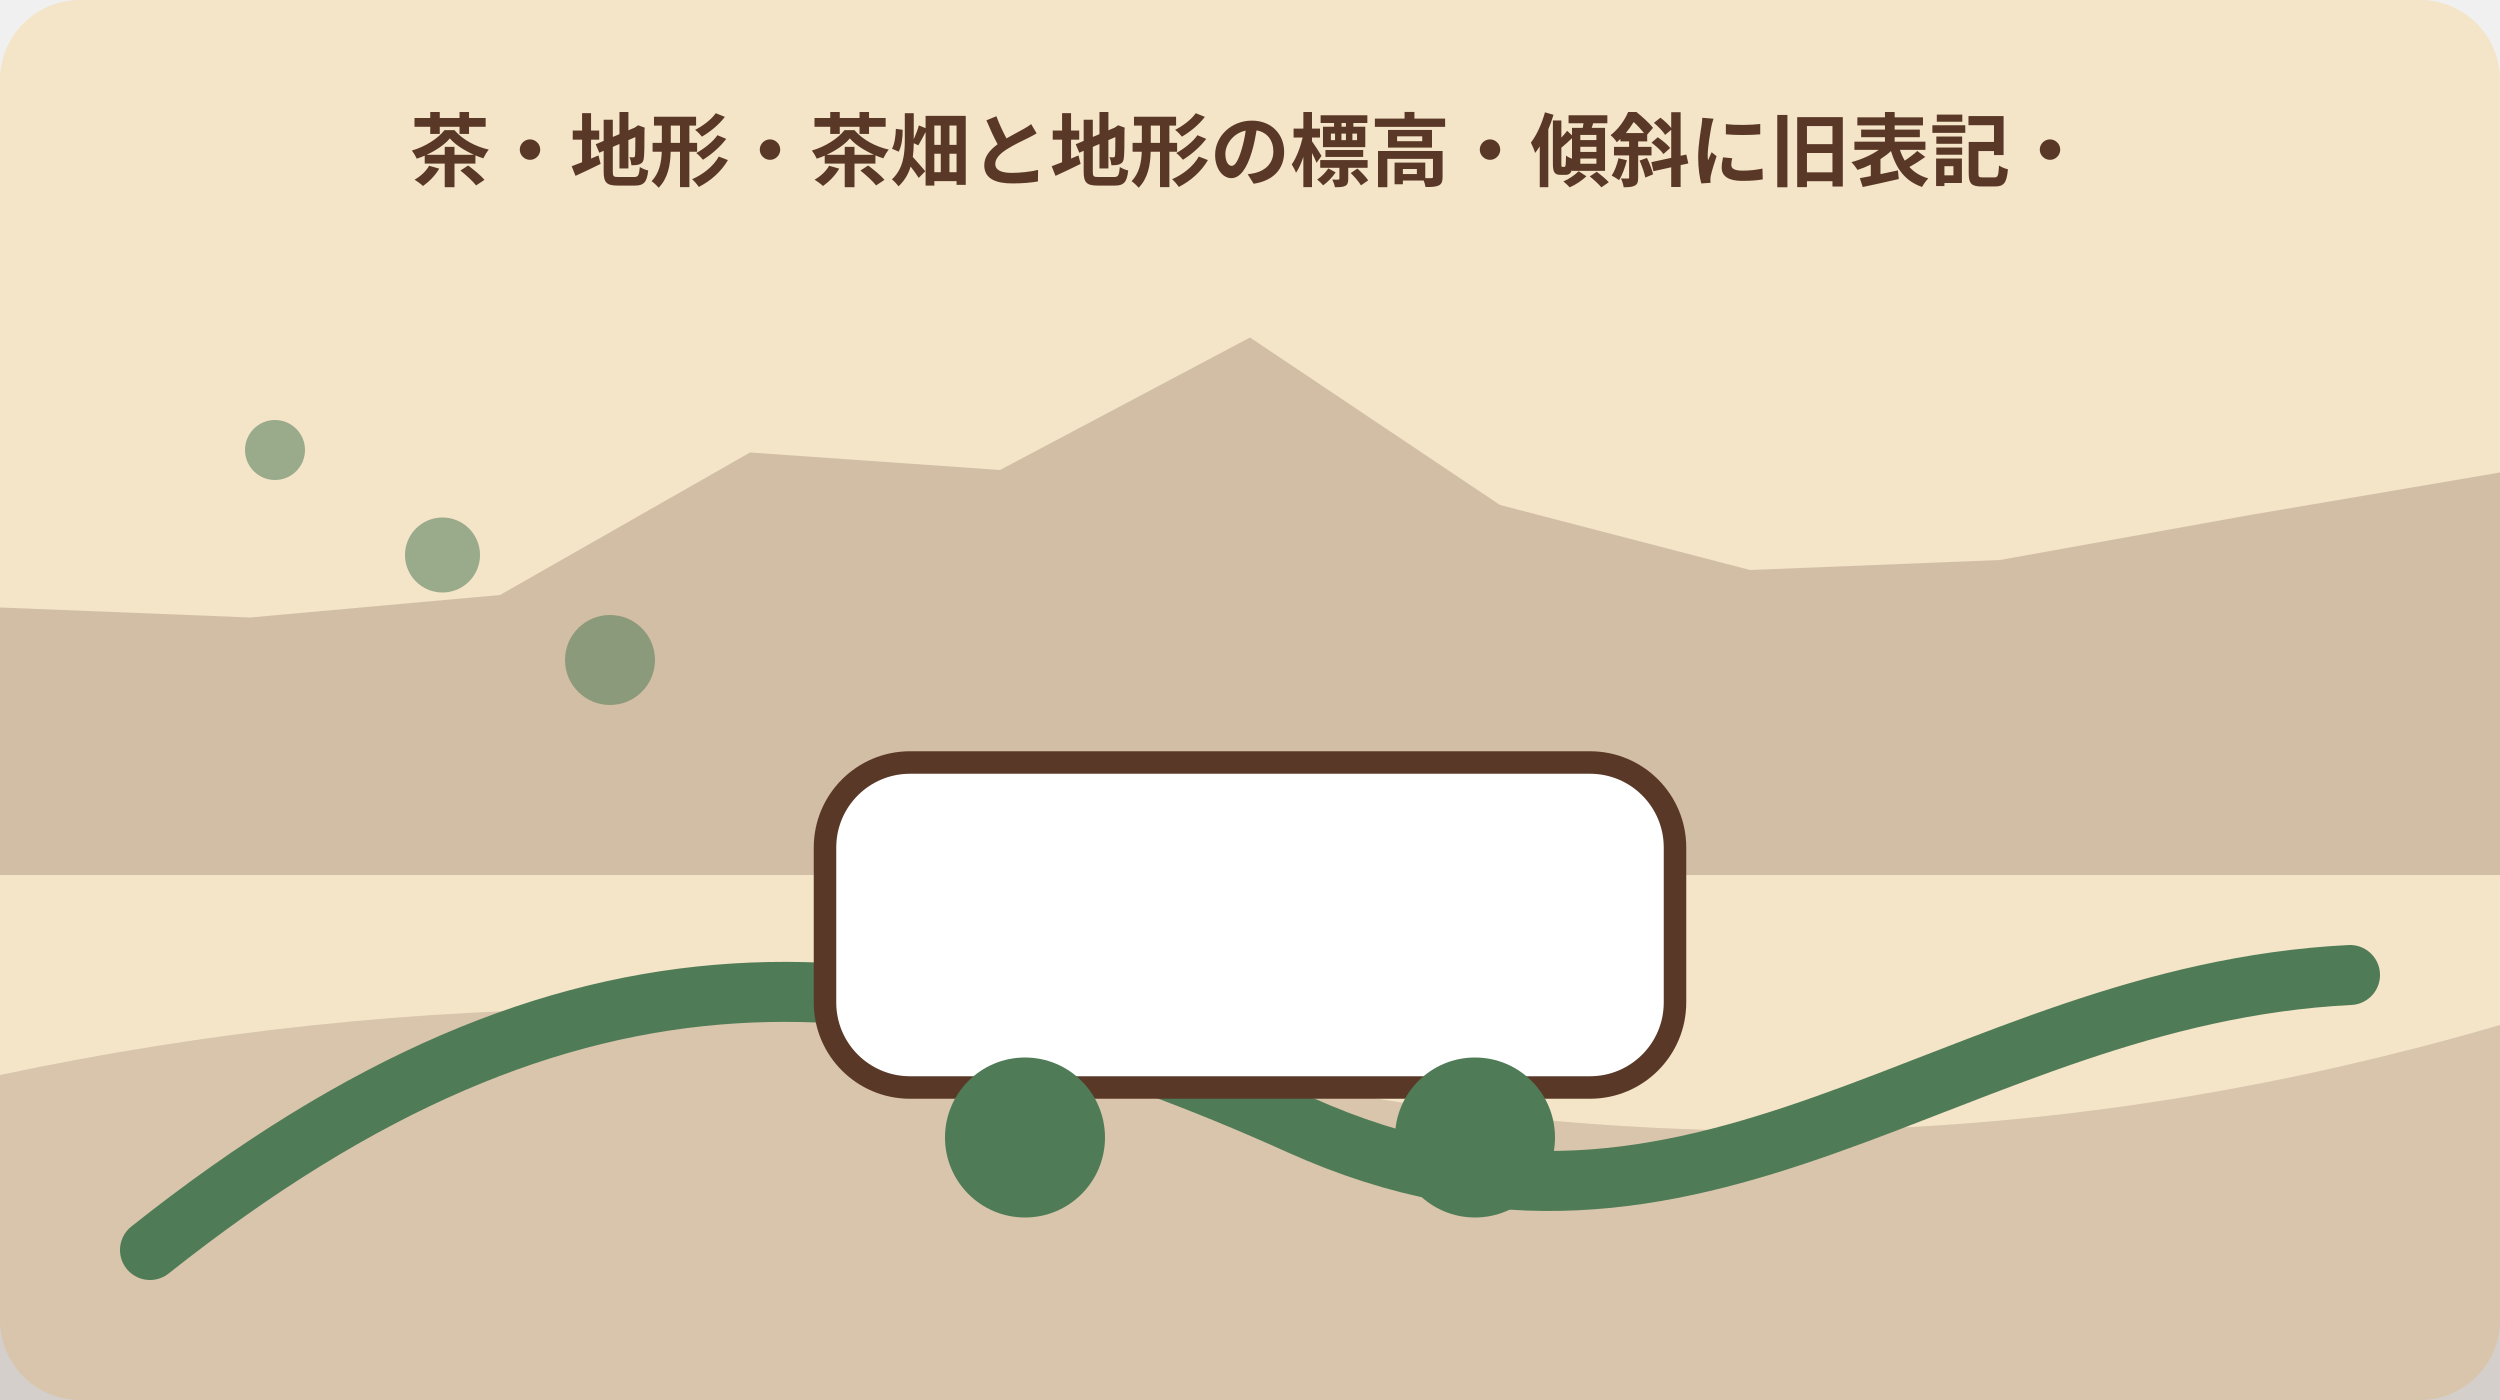
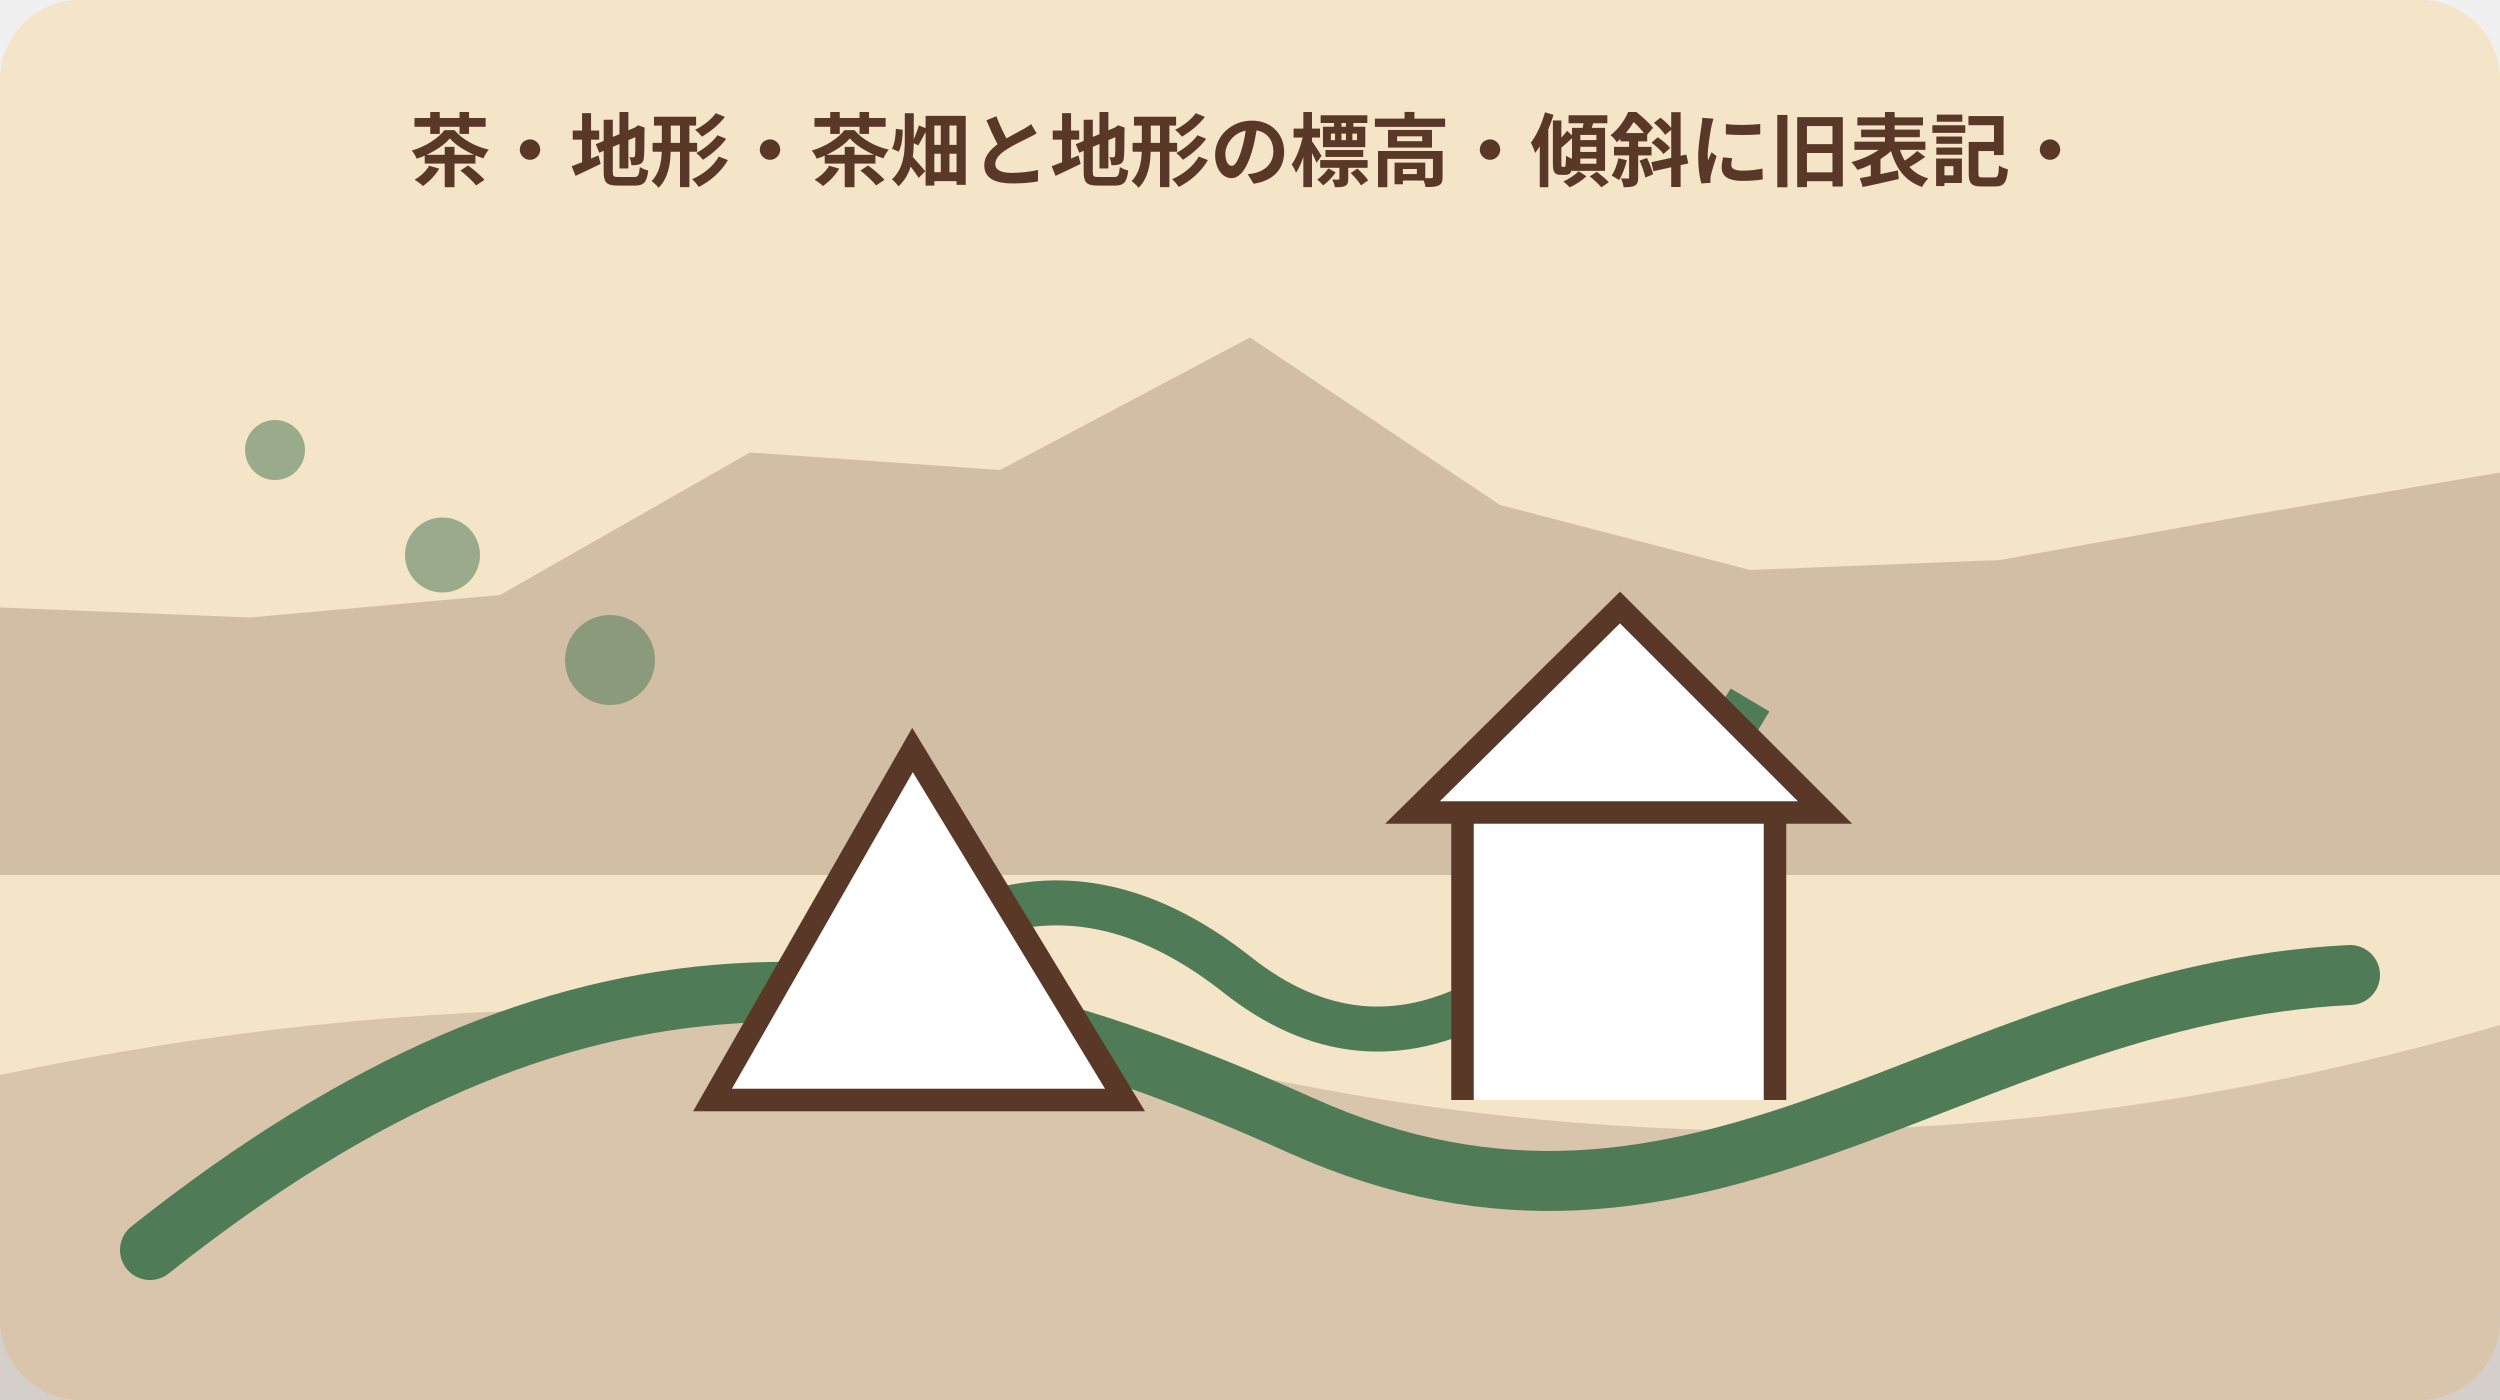
<svg xmlns="http://www.w3.org/2000/svg" width="1000" height="560" viewBox="0 0 1000 560" role="img" aria-labelledby="title desc" data-illustration="mori-editorial" data-topic-id="263" data-scene-index="3">
  <rect width="1000" height="560" rx="32" fill="#f4e4c8" />
  <polygon points="0,243 100,247 200,238 300,181 400,188 500,135 600,202 700,228 800,224 900,206 1000,189 1000,350 0,350" fill="#5a3827" opacity=".22" />
  <path d="M0 430 Q250 377 500 430 T1000 410 V560 H0Z" fill="#5a3827" opacity=".18" />
  <path d="M60 500 C230 365 360 378 520 450 S780 398 940 390" fill="none" stroke="#4f7b57" stroke-width="24" stroke-linecap="round" />
  <circle cx="110" cy="180" r="12" fill="#4f7b57" opacity=".55" />
  <circle cx="177" cy="222" r="15" fill="#4f7b57" opacity=".55" />
  <circle cx="244" cy="264" r="18" fill="#4f7b57" opacity=".55" />
-   <g data-scene="transport">
-     <rect x="330" y="305" width="340" height="130" rx="34" fill="#fff" stroke="#5a3827" stroke-width="9" />
-     <circle cx="410" cy="455" r="32" fill="#4f7b57" />
-     <circle cx="590" cy="455" r="32" fill="#4f7b57" />
+   <g data-scene="tea-route">
+     <path d="M310 435Q400 315 495 390T700 280" fill="none" stroke="#4f7b57" stroke-width="18" />
+     <path d="M285 440 365 300l85 140ZM585 440V325h125v115M565 325h165l-82-82Z" fill="#fff" stroke="#5a3827" stroke-width="9" />
  </g>
  <text x="500" y="72" text-anchor="middle" font-family="sans-serif" font-size="32" font-weight="700" fill="#5a3827">茶・地形・茶畑と地形の標高・傾斜に旧表記・</text>
</svg>
